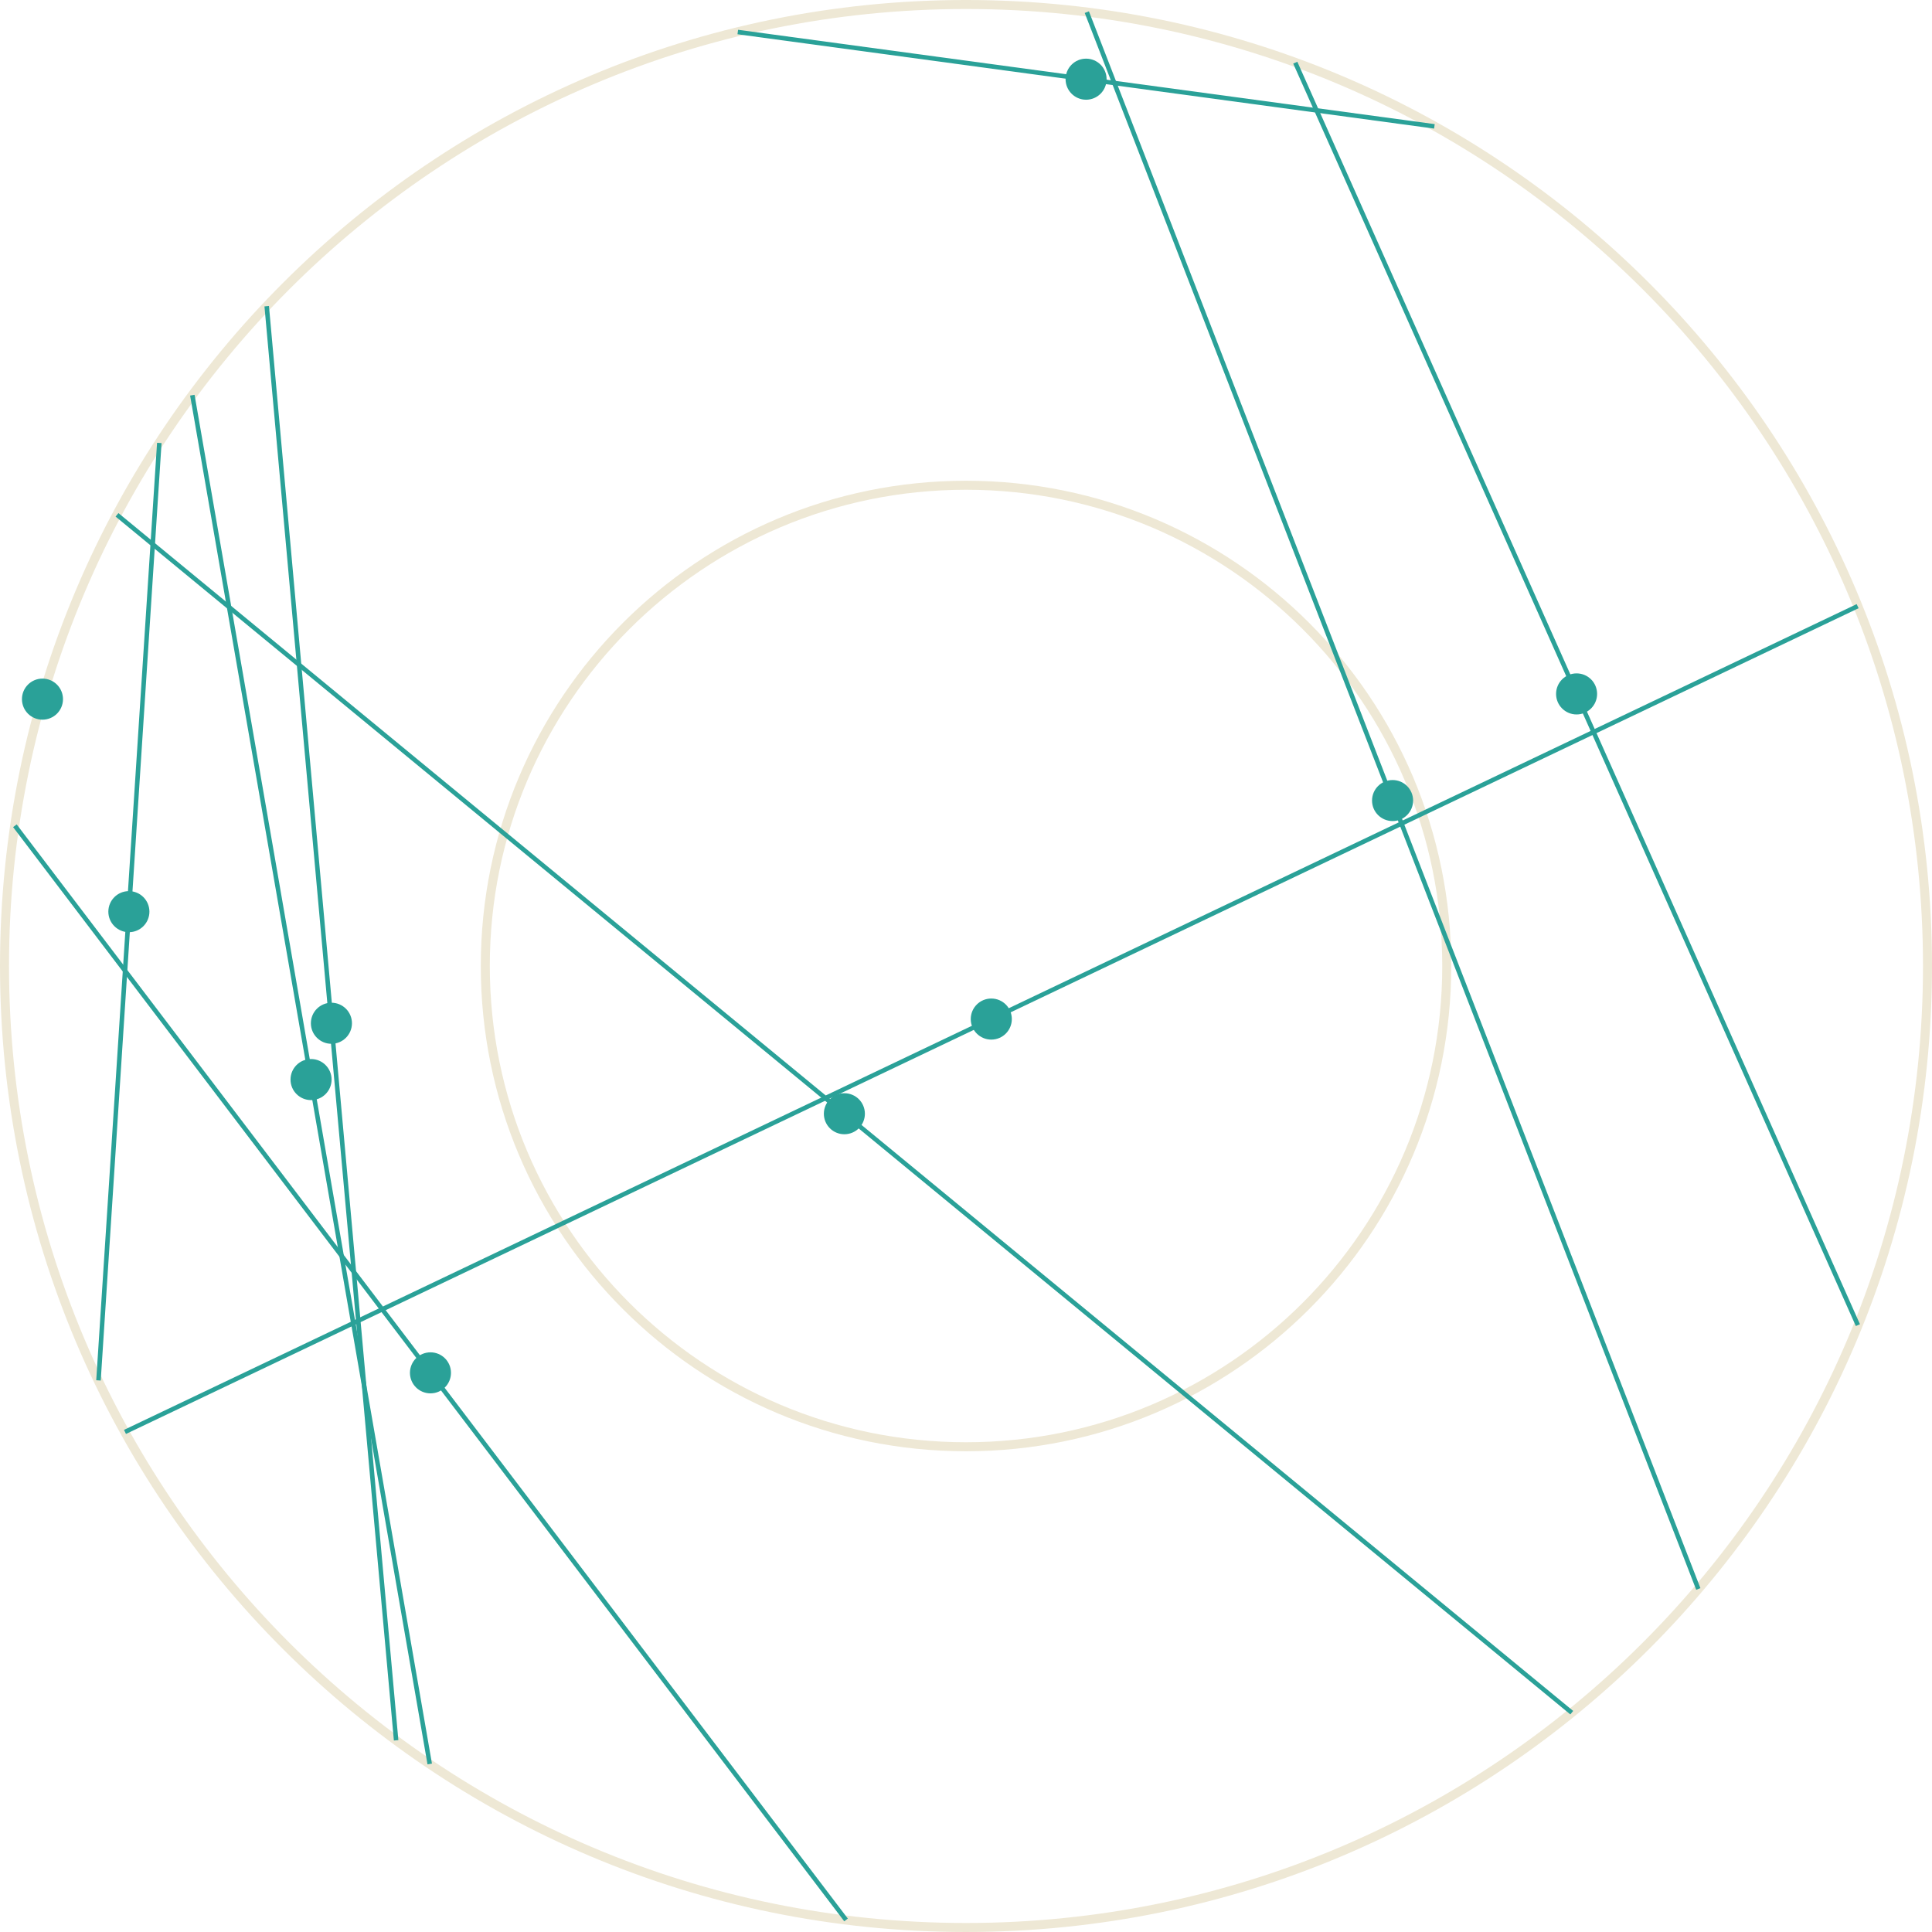
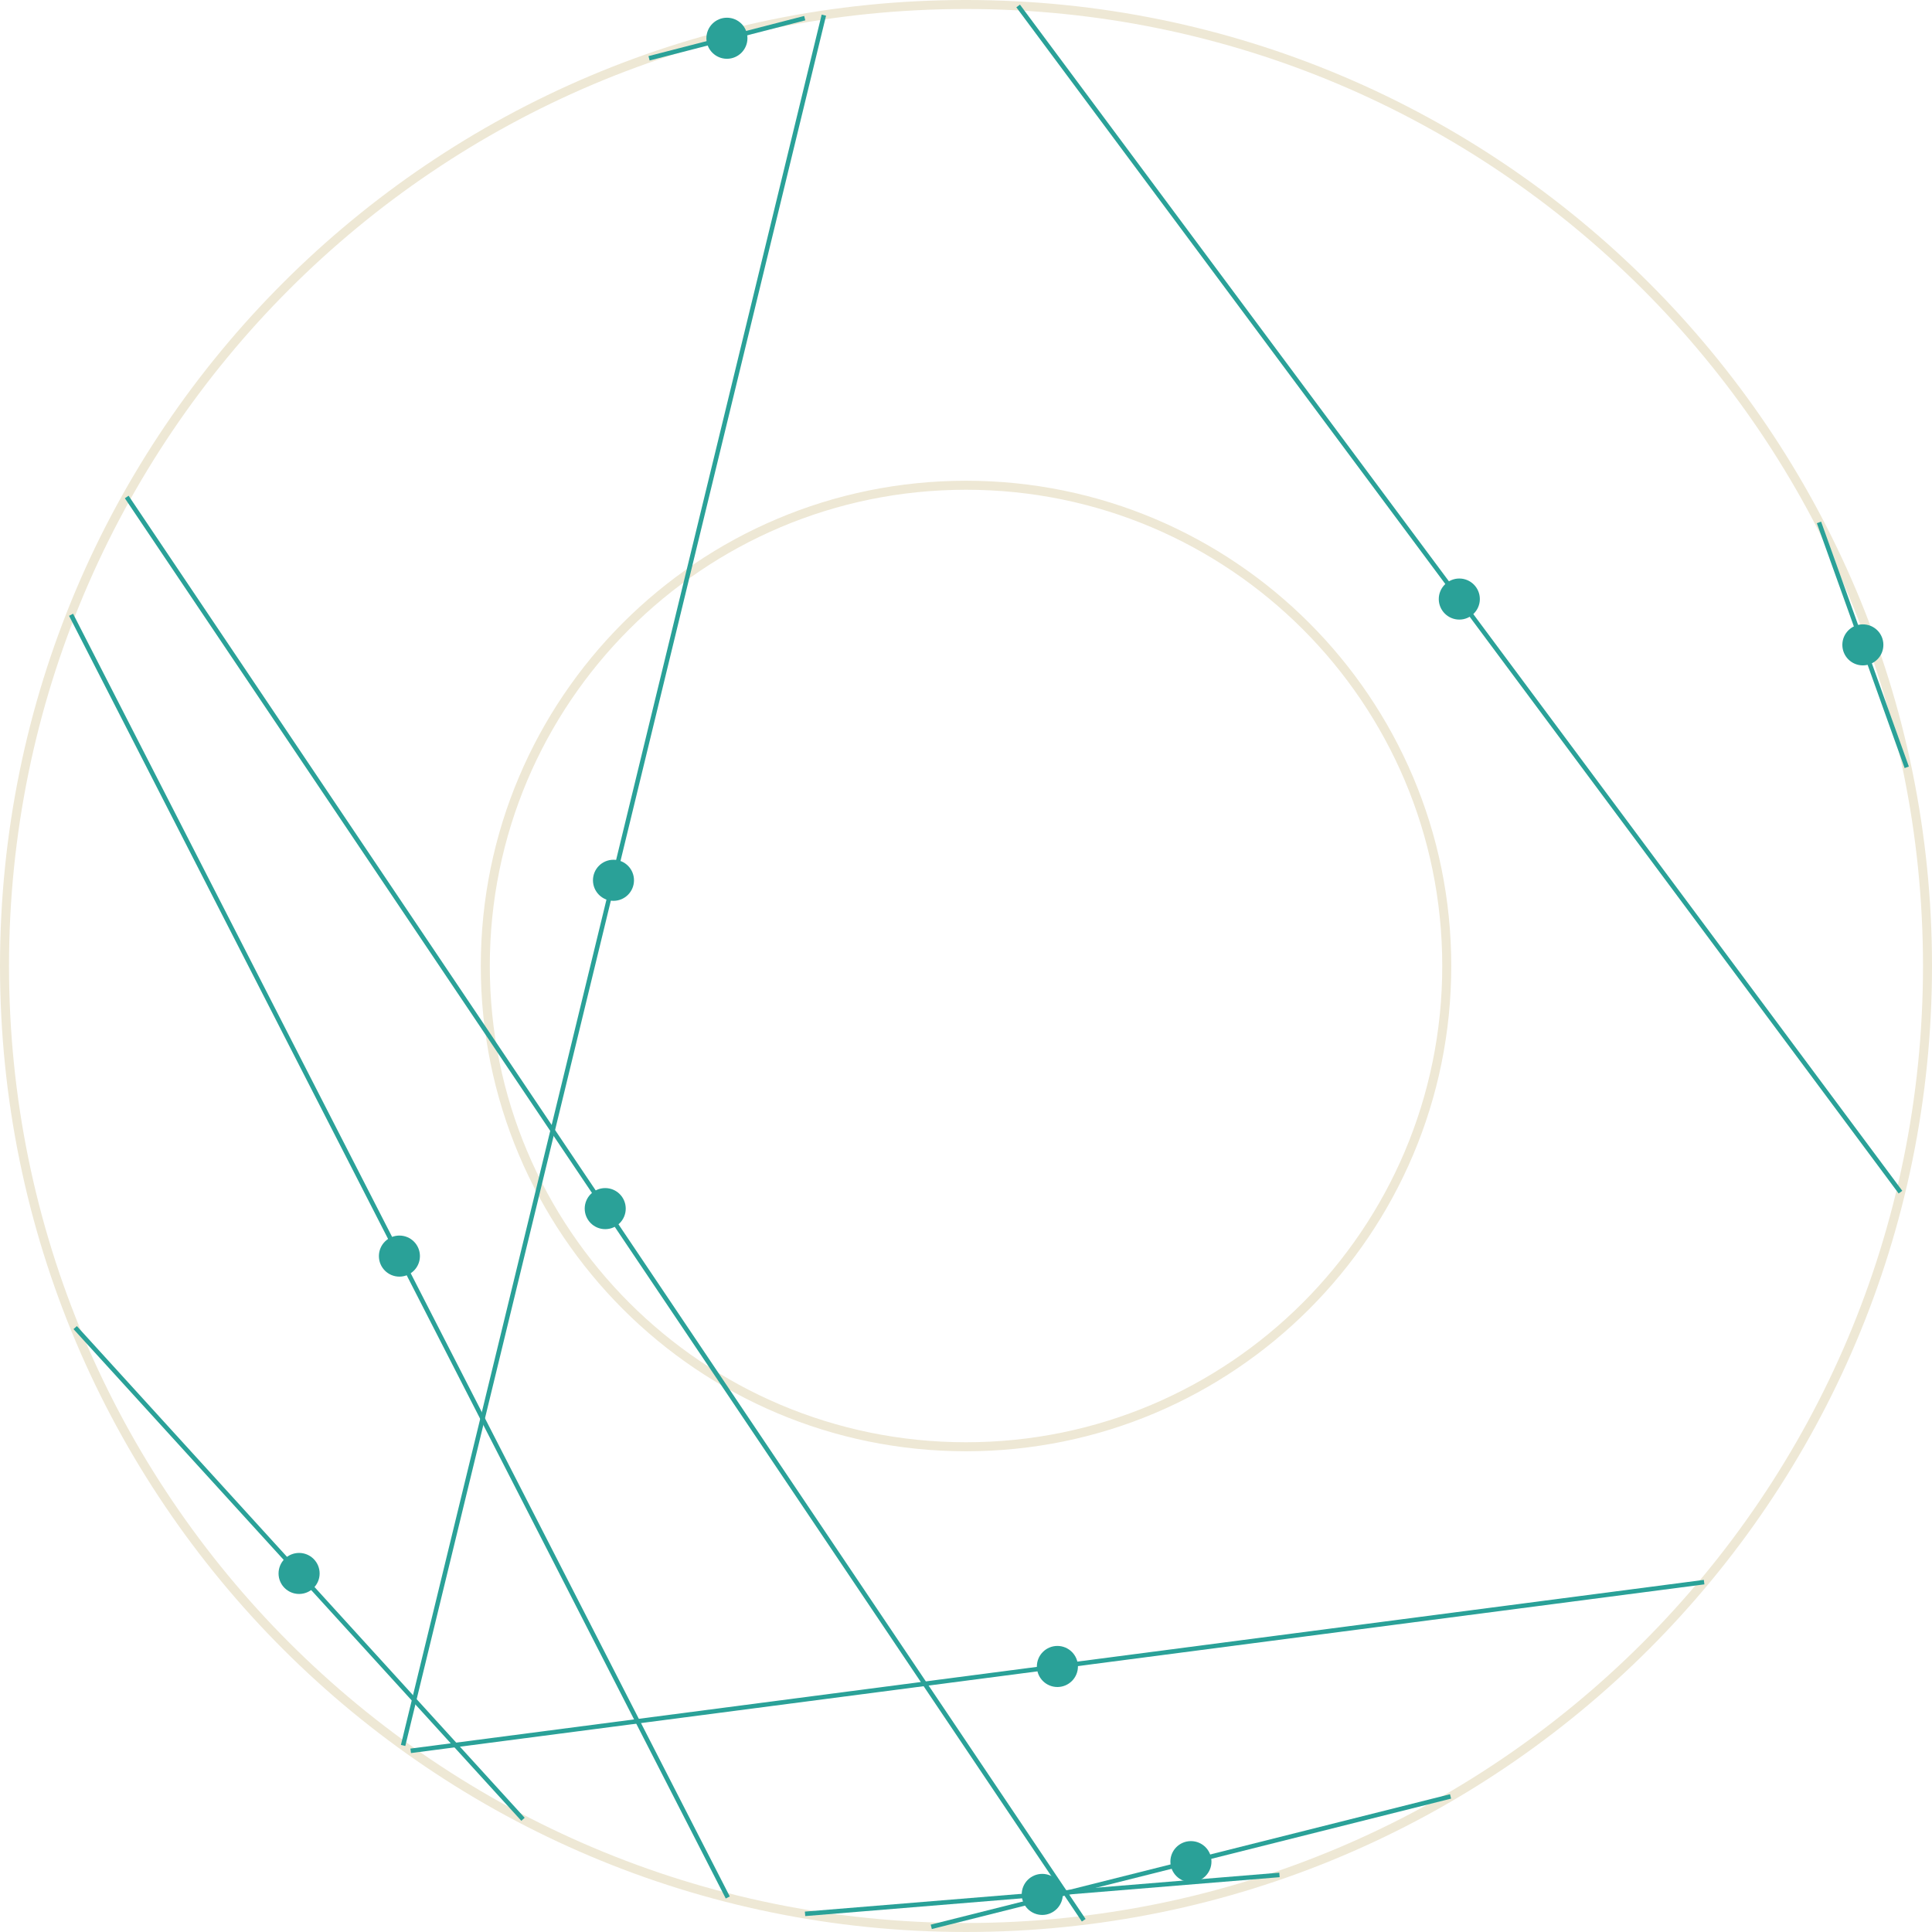
<svg xmlns="http://www.w3.org/2000/svg" version="1.1" width="170.879pt" height="170.879pt" viewBox="148.183 52.801 170.879 170.879">
  <g id="page1">
    <path d="M318.664 138.238C318.664 91.273 280.59 53.199 233.625 53.199C186.656 53.199 148.582 91.273 148.582 138.238C148.582 185.207 186.656 223.281 233.625 223.281C280.59 223.281 318.664 185.207 318.664 138.238Z" stroke="#eee8d5" fill="none" stroke-width=".797" />
    <path d="M276.144 138.238C276.144 114.758 257.109 95.719 233.625 95.719C210.141 95.719 191.106 114.758 191.106 138.238C191.106 161.723 210.141 180.762 233.625 180.762C257.109 180.762 276.144 161.723 276.144 138.238Z" stroke="#eee8d5" fill="none" stroke-width=".797" stroke-miterlimit="10" />
-     <path d="M187.672 174.223C187.672 173.441 187.039 172.809 186.258 172.809C185.473 172.809 184.84 173.441 184.84 174.223C184.84 175.008 185.473 175.641 186.258 175.641C187.039 175.641 187.672 175.008 187.672 174.223Z" fill="#2aa198" />
-     <path d="M187.672 174.223C187.672 173.441 187.039 172.809 186.258 172.809C185.473 172.809 184.84 173.441 184.84 174.223C184.84 175.008 185.473 175.641 186.258 175.641C187.039 175.641 187.672 175.008 187.672 174.223Z" stroke="#2aa198" fill="none" stroke-width=".797" stroke-miterlimit="10" />
-     <path d="M149.5 125.836L223.012 222.613" stroke="#2aa198" fill="none" stroke-width=".399" stroke-miterlimit="10" />
-     <path d="M224.281 151.309C224.281 150.523 223.648 149.891 222.863 149.891C222.082 149.891 221.449 150.523 221.449 151.309C221.449 152.09 222.082 152.723 222.863 152.723C223.648 152.723 224.281 152.09 224.281 151.309Z" fill="#2aa198" />
-     <path d="M224.281 151.309C224.281 150.523 223.648 149.891 222.863 149.891C222.082 149.891 221.449 150.523 221.449 151.309C221.449 152.09 222.082 152.723 222.863 152.723C223.648 152.723 224.281 152.09 224.281 151.309Z" stroke="#2aa198" fill="none" stroke-width=".797" stroke-miterlimit="10" />
-     <path d="M158.531 98.336L287.199 204.281" stroke="#2aa198" fill="none" stroke-width=".399" stroke-miterlimit="10" />
-     <path d="M237.277 142.934C237.277 142.148 236.645 141.516 235.859 141.516C235.078 141.516 234.441 142.148 234.441 142.934C234.441 143.715 235.078 144.352 235.859 144.352C236.645 144.352 237.277 143.715 237.277 142.934Z" fill="#2aa198" />
-     <path d="M237.277 142.934C237.277 142.148 236.645 141.516 235.859 141.516C235.078 141.516 234.441 142.148 234.441 142.934C234.441 143.715 235.078 144.352 235.859 144.352C236.645 144.352 237.277 143.715 237.277 142.934Z" stroke="#2aa198" fill="none" stroke-width=".797" stroke-miterlimit="10" />
-     <path d="M312.484 106.414L159.238 179.449" stroke="#2aa198" fill="none" stroke-width=".399" stroke-miterlimit="10" />
-     <path d="M289.043 114.176C289.043 113.391 288.41 112.758 287.625 112.758C286.844 112.758 286.211 113.391 286.211 114.176C286.211 114.957 286.844 115.594 287.625 115.594C288.41 115.594 289.043 114.957 289.043 114.176Z" fill="#2aa198" />
-     <path d="M289.043 114.176C289.043 113.391 288.41 112.758 287.625 112.758C286.844 112.758 286.211 113.391 286.211 114.176C286.211 114.957 286.844 115.594 287.625 115.594C288.41 115.594 289.043 114.957 289.043 114.176Z" stroke="#2aa198" fill="none" stroke-width=".797" stroke-miterlimit="10" />
-     <path d="M262.746 58.344L312.508 170.004" stroke="#2aa198" fill="none" stroke-width=".399" stroke-miterlimit="10" />
-     <path d="M161 133.434C161 132.652 160.367 132.016 159.582 132.016C158.801 132.016 158.164 132.652 158.164 133.434S158.801 134.852 159.582 134.852C160.367 134.852 161 134.215 161 133.434Z" fill="#2aa198" />
-     <path d="M161 133.434C161 132.652 160.367 132.016 159.582 132.016C158.801 132.016 158.164 132.652 158.164 133.434S158.801 134.852 159.582 134.852C160.367 134.852 161 134.215 161 133.434Z" stroke="#2aa198" fill="none" stroke-width=".797" stroke-miterlimit="10" />
-     <path d="M162.273 91.977L156.894 174.891" stroke="#2aa198" fill="none" stroke-width=".399" stroke-miterlimit="10" />
-     <path d="M153.356 114.637C153.356 113.856 152.723 113.219 151.938 113.219C151.156 113.219 150.523 113.856 150.523 114.637C150.523 115.422 151.156 116.055 151.938 116.055C152.723 116.055 153.356 115.422 153.356 114.637Z" fill="#2aa198" />
-     <path d="M153.356 114.637C153.356 113.856 152.723 113.219 151.938 113.219C151.156 113.219 150.523 113.856 150.523 114.637C150.523 115.422 151.156 116.055 151.938 116.055C152.723 116.055 153.356 115.422 153.356 114.637Z" stroke="#2aa198" fill="none" stroke-width=".797" stroke-miterlimit="10" />
-     <path d="M152.32 113.312L151.555 115.961" stroke="#2aa198" fill="none" stroke-width=".399" stroke-miterlimit="10" />
-     <path d="M272.769 123.609C272.769 122.824 272.133 122.191 271.352 122.191C270.57 122.191 269.934 122.824 269.934 123.609C269.934 124.391 270.57 125.023 271.352 125.023C272.133 125.023 272.769 124.391 272.769 123.609Z" fill="#2aa198" />
-     <path d="M272.769 123.609C272.769 122.824 272.133 122.191 271.352 122.191C270.57 122.191 269.934 122.824 269.934 123.609C269.934 124.391 270.57 125.023 271.352 125.023C272.133 125.023 272.769 124.391 272.769 123.609Z" stroke="#2aa198" fill="none" stroke-width=".797" stroke-miterlimit="10" />
-     <path d="M298.394 193.34L244.309 53.875" stroke="#2aa198" fill="none" stroke-width=".399" stroke-miterlimit="10" />
-     <path d="M178.914 143.305C178.914 142.52 178.277 141.887 177.496 141.887C176.715 141.887 176.078 142.52 176.078 143.305C176.078 144.086 176.715 144.723 177.496 144.723C178.277 144.723 178.914 144.086 178.914 143.305Z" fill="#2aa198" />
-     <path d="M178.914 143.305C178.914 142.52 178.277 141.887 177.496 141.887C176.715 141.887 176.078 142.52 176.078 143.305C176.078 144.086 176.715 144.723 177.496 144.723C178.277 144.723 178.914 144.086 178.914 143.305Z" stroke="#2aa198" fill="none" stroke-width=".797" stroke-miterlimit="10" />
-     <path d="M183.219 206.727L171.773 79.883" stroke="#2aa198" fill="none" stroke-width=".399" stroke-miterlimit="10" />
-     <path d="M177.113 148.285C177.113 147.504 176.477 146.867 175.695 146.867C174.91 146.867 174.277 147.504 174.277 148.285C174.277 149.07 174.91 149.703 175.695 149.703C176.477 149.703 177.113 149.07 177.113 148.285Z" fill="#2aa198" />
-     <path d="M177.113 148.285C177.113 147.504 176.477 146.867 175.695 146.867C174.91 146.867 174.277 147.504 174.277 148.285C174.277 149.07 174.91 149.703 175.695 149.703C176.477 149.703 177.113 149.07 177.113 148.285Z" stroke="#2aa198" fill="none" stroke-width=".797" stroke-miterlimit="10" />
-     <path d="M186.191 208.82L165.195 87.754" stroke="#2aa198" fill="none" stroke-width=".399" stroke-miterlimit="10" />
-     <path d="M245.66 59.805C245.66 59.023 245.027 58.387 244.242 58.387C243.461 58.387 242.828 59.023 242.828 59.805C242.828 60.586 243.461 61.223 244.242 61.223C245.027 61.223 245.66 60.586 245.66 59.805Z" fill="#2aa198" />
-     <path d="M245.66 59.805C245.66 59.023 245.027 58.387 244.242 58.387C243.461 58.387 242.828 59.023 242.828 59.805C242.828 60.586 243.461 61.223 244.242 61.223C245.027 61.223 245.66 60.586 245.66 59.805Z" stroke="#2aa198" fill="none" stroke-width=".797" stroke-miterlimit="10" />
-     <path d="M275.051 63.977L213.438 55.633" stroke="#2aa198" fill="none" stroke-width=".399" stroke-miterlimit="10" />
+     <path d="M176.055 191.969C176.055 191.184 175.418 190.551 174.637 190.551C173.852 190.551 173.219 191.184 173.219 191.969C173.219 192.75 173.852 193.383 174.637 193.383C175.418 193.383 176.055 192.75 176.055 191.969Z" fill="#2aa198" />
+     <path d="M176.055 191.969C176.055 191.184 175.418 190.551 174.637 190.551C173.852 190.551 173.219 191.184 173.219 191.969C173.219 192.75 173.852 193.383 174.637 193.383C175.418 193.383 176.055 192.75 176.055 191.969Z" stroke="#2aa198" fill="none" stroke-width=".797" stroke-miterlimit="10" />
+     <path d="M154.832 170.223L194.441 213.711" stroke="#2aa198" fill="none" stroke-width=".399" stroke-miterlimit="10" />
+     <path d="M184.926 163.898C184.926 163.117 184.293 162.481 183.508 162.481C182.727 162.481 182.094 163.117 182.094 163.898C182.094 164.684 182.727 165.316 183.508 165.316C184.293 165.316 184.926 164.684 184.926 163.898Z" fill="#2aa198" />
+     <path d="M184.926 163.898C184.926 163.117 184.293 162.481 183.508 162.481C182.727 162.481 182.094 163.117 182.094 163.898C182.094 164.684 182.727 165.316 183.508 165.316C184.293 165.316 184.926 164.684 184.926 163.898Z" stroke="#2aa198" fill="none" stroke-width=".797" stroke-miterlimit="10" />
+     <path d="M154.469 107.176L212.551 220.625" stroke="#2aa198" fill="none" stroke-width=".399" stroke-miterlimit="10" />
+     <path d="M254.934 217.453C254.934 216.672 254.297 216.039 253.516 216.039C252.734 216.039 252.098 216.672 252.098 217.453C252.098 218.238 252.734 218.871 253.516 218.871C254.297 218.871 254.934 218.238 254.934 217.453Z" fill="#2aa198" />
+     <path d="M254.934 217.453C254.934 216.672 254.297 216.039 253.516 216.039C252.734 216.039 252.098 216.672 252.098 217.453C252.098 218.238 252.734 218.871 253.516 218.871C254.297 218.871 254.934 218.238 254.934 217.453Z" stroke="#2aa198" fill="none" stroke-width=".797" stroke-miterlimit="10" />
+     <path d="M276.481 211.688L230.551 223.223" stroke="#2aa198" fill="none" stroke-width=".399" stroke-miterlimit="10" />
+     <path d="M278.672 105.785C278.672 105.004 278.035 104.367 277.254 104.367C276.473 104.367 275.836 105.004 275.836 105.785C275.836 106.566 276.473 107.203 277.254 107.203C278.035 107.203 278.672 106.566 278.672 105.785Z" fill="#2aa198" />
+     <path d="M278.672 105.785C278.672 105.004 278.035 104.367 277.254 104.367C276.473 104.367 275.836 105.004 275.836 105.785C275.836 106.566 276.473 107.203 277.254 107.203C278.035 107.203 278.672 106.566 278.672 105.785Z" stroke="#2aa198" fill="none" stroke-width=".797" stroke-miterlimit="10" />
+     <path d="M316.273 158.242L238.234 53.328" stroke="#2aa198" fill="none" stroke-width=".399" stroke-miterlimit="10" />
+     <path d="M213.894 56.184C213.894 55.398 213.258 54.766 212.477 54.766C211.695 54.766 211.059 55.398 211.059 56.184C211.059 56.965 211.695 57.602 212.477 57.602C213.258 57.602 213.894 56.965 213.894 56.184Z" fill="#2aa198" />
+     <path d="M213.894 56.184C213.894 55.398 213.258 54.766 212.477 54.766C211.695 54.766 211.059 55.398 211.059 56.184C211.059 56.965 211.695 57.602 212.477 57.602C213.258 57.602 213.894 56.965 213.894 56.184Z" stroke="#2aa198" fill="none" stroke-width=".797" stroke-miterlimit="10" />
+     <path d="M205.59 57.957L219.359 54.406" stroke="#2aa198" fill="none" stroke-width=".399" stroke-miterlimit="10" />
+     <path d="M243.125 200.195C243.125 199.414 242.488 198.777 241.707 198.777C240.922 198.777 240.289 199.414 240.289 200.195C240.289 200.977 240.922 201.613 241.707 201.613C242.488 201.613 243.125 200.977 243.125 200.195Z" fill="#2aa198" />
+     <path d="M243.125 200.195C243.125 199.414 242.488 198.777 241.707 198.777C240.922 198.777 240.289 199.414 240.289 200.195C240.289 200.977 240.922 201.613 241.707 201.613C242.488 201.613 243.125 200.977 243.125 200.195Z" stroke="#2aa198" fill="none" stroke-width=".797" stroke-miterlimit="10" />
+     <path d="M298.906 192.734L184.508 207.656" stroke="#2aa198" fill="none" stroke-width=".399" stroke-miterlimit="10" />
+     <path d="M241.785 220.356C241.785 219.57 241.148 218.938 240.367 218.938S238.949 219.57 238.949 220.356C238.949 221.137 239.586 221.773 240.367 221.773S241.785 221.137 241.785 220.356Z" fill="#2aa198" />
+     <path d="M241.785 220.356C241.785 219.57 241.148 218.938 240.367 218.938S238.949 219.57 238.949 220.356C238.949 221.137 239.586 221.773 240.367 221.773S241.785 221.137 241.785 220.356Z" stroke="#2aa198" fill="none" stroke-width=".797" stroke-miterlimit="10" />
+     <path d="M261.348 218.633L219.387 222.074" stroke="#2aa198" fill="none" stroke-width=".399" stroke-miterlimit="10" />
+     <path d="M314.363 109.836C314.363 109.055 313.731 108.422 312.945 108.422C312.164 108.422 311.531 109.055 311.531 109.836C311.531 110.621 312.164 111.254 312.945 111.254C313.731 111.254 314.363 110.621 314.363 109.836Z" fill="#2aa198" />
+     <path d="M314.363 109.836C314.363 109.055 313.731 108.422 312.945 108.422C312.164 108.422 311.531 109.055 311.531 109.836C311.531 110.621 312.164 111.254 312.945 111.254C313.731 111.254 314.363 110.621 314.363 109.836Z" stroke="#2aa198" fill="none" stroke-width=".797" stroke-miterlimit="10" />
+     <path d="M316.828 120.668L309.066 99.008" stroke="#2aa198" fill="none" stroke-width=".399" stroke-miterlimit="10" />
+     <path d="M203.859 130.66C203.859 129.875 203.227 129.242 202.441 129.242C201.66 129.242 201.027 129.875 201.027 130.66C201.027 131.441 201.66 132.078 202.441 132.078C203.227 132.078 203.859 131.441 203.859 130.66Z" fill="#2aa198" />
+     <path d="M203.859 130.66C203.859 129.875 203.227 129.242 202.441 129.242C201.66 129.242 201.027 129.875 201.027 130.66C201.027 131.441 201.66 132.078 202.441 132.078C203.227 132.078 203.859 131.441 203.859 130.66Z" stroke="#2aa198" fill="none" stroke-width=".797" stroke-miterlimit="10" />
+     <path d="M183.836 207.18L221.051 54.141" stroke="#2aa198" fill="none" stroke-width=".399" stroke-miterlimit="10" />
+     <path d="M203.129 159.699C203.129 158.918 202.496 158.281 201.711 158.281C200.93 158.281 200.297 158.918 200.297 159.699C200.297 160.481 200.93 161.117 201.711 161.117C202.496 161.117 203.129 160.481 203.129 159.699Z" fill="#2aa198" />
+     <path d="M203.129 159.699C203.129 158.918 202.496 158.281 201.711 158.281C200.93 158.281 200.297 158.918 200.297 159.699C200.297 160.481 200.93 161.117 201.711 161.117C202.496 161.117 203.129 160.481 203.129 159.699Z" stroke="#2aa198" fill="none" stroke-width=".797" stroke-miterlimit="10" />
+     <path d="M159.391 96.758L244.035 222.641" stroke="#2aa198" fill="none" stroke-width=".399" stroke-miterlimit="10" />
  </g>
</svg>
